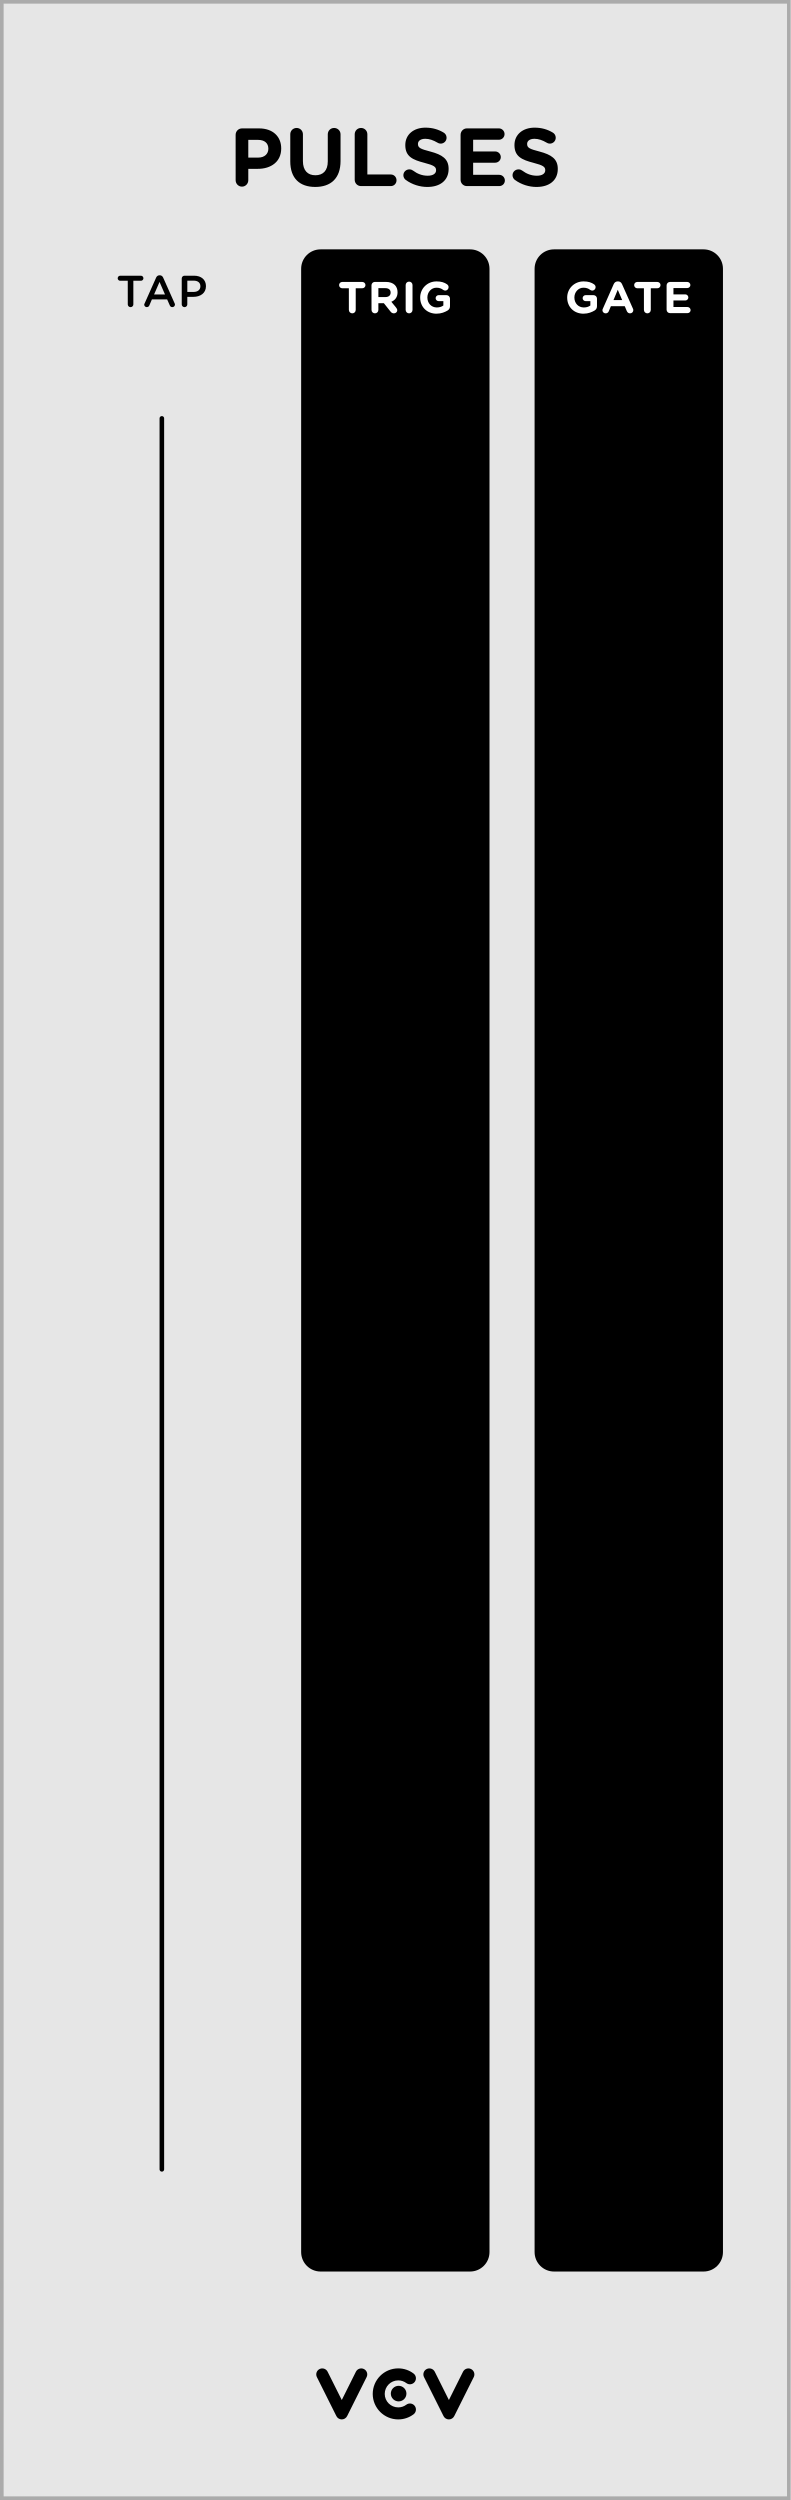
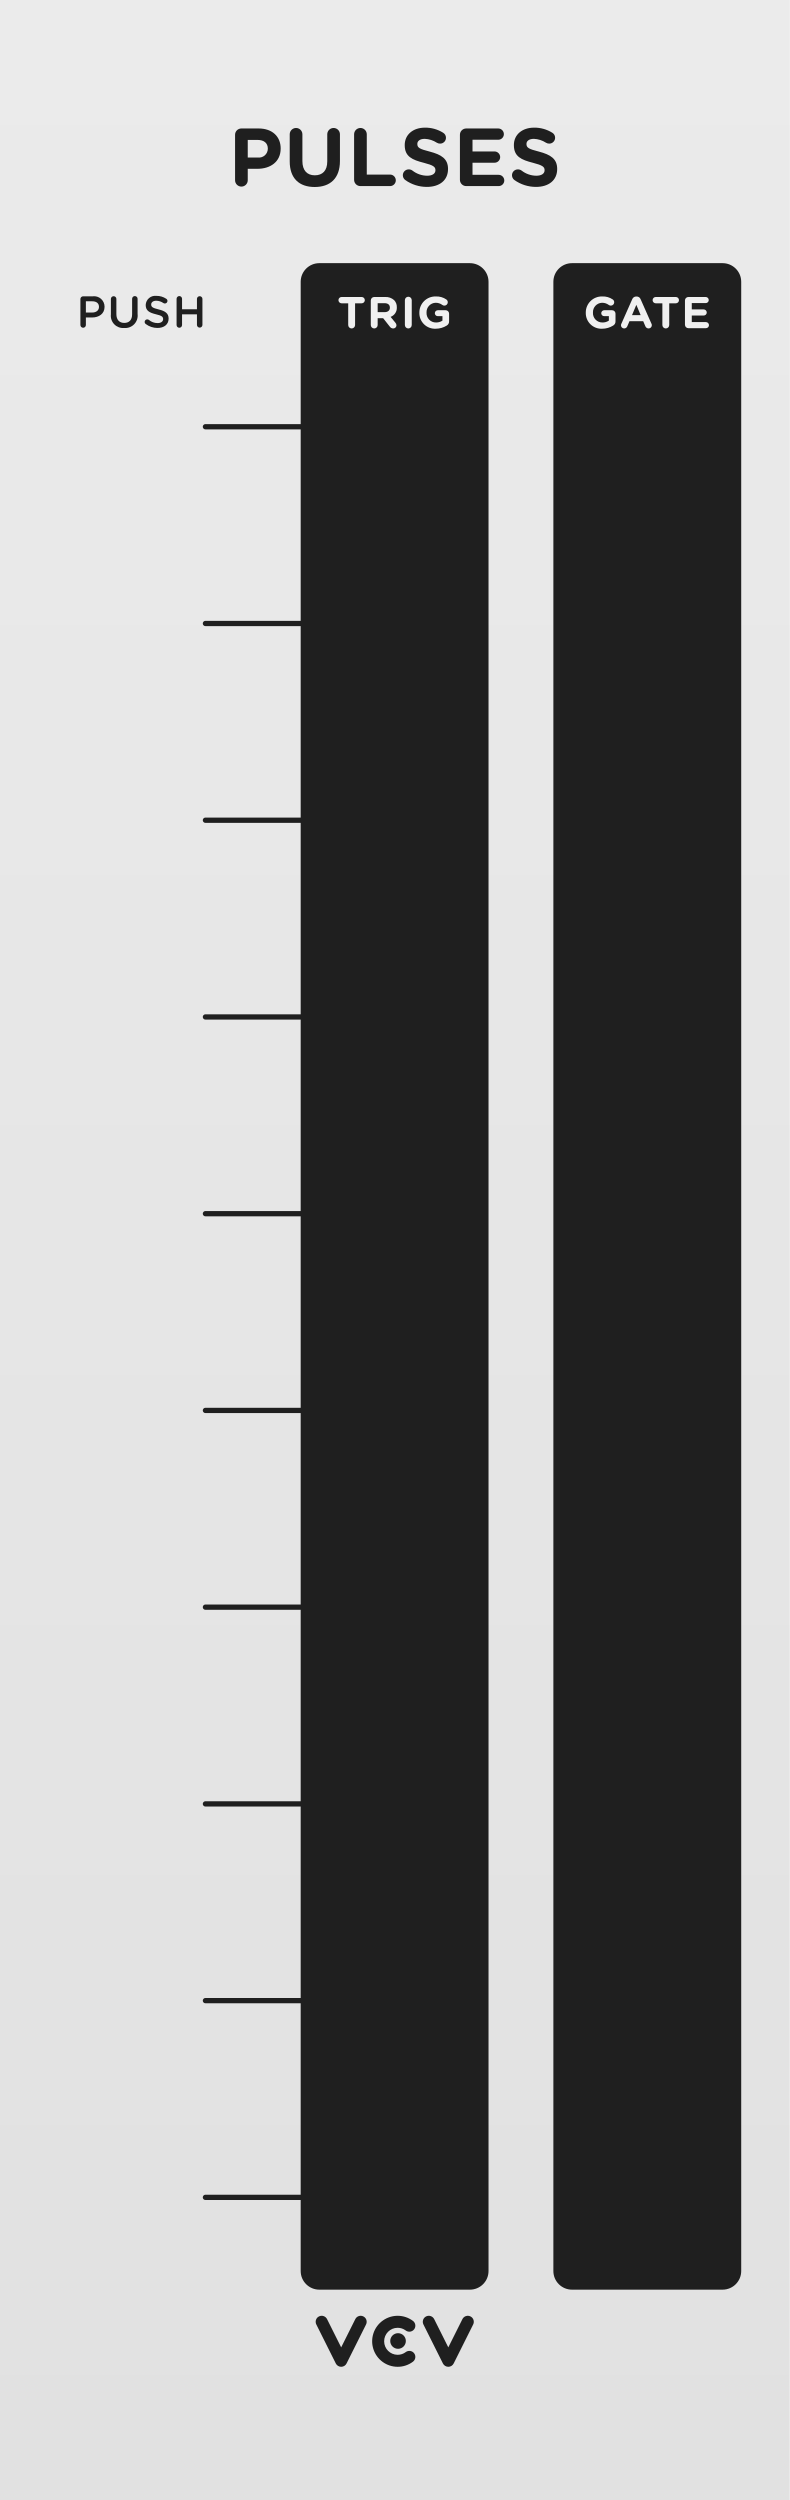
- <svg xmlns="http://www.w3.org/2000/svg" width="40.64mm" height="128.499mm" viewBox="0 0 40.64 128.499" version="1.1" id="svg4352">
-   <defs id="defs4346" />
-   <g id="layer1" transform="translate(0,-168.5)">
-     <path style="fill:#e6e6e6;fill-opacity:1;fill-rule:nonzero;stroke:none;stroke-width:0.353" d="M 0.094,168.594 H 40.546 V 296.907 H 0.094 Z m 0,0" id="path42631" />
-     <path style="fill:#ababab;fill-opacity:1;fill-rule:nonzero;stroke:none;stroke-width:0.353" d="M 40.64,168.5 H 0 V 296.999 H 40.64 Z M 40.452,296.813 H 0.186 V 168.687 h 40.266 z m 0,0" id="path42633" />
-     <path style="fill:none;stroke:#000000;stroke-width:0.235;stroke-linecap:round;stroke-linejoin:round;stroke-miterlimit:10;stroke-opacity:1" d="m 8.319,190.004 v 90" id="path43345" />
-     <path style="fill:#000000;fill-opacity:1;stroke:none;stroke-width:0.353" d="m 12.112,177.762 c 0,0.182 0.143,0.331 0.325,0.331 0.182,0 0.325,-0.149 0.325,-0.331 v -0.584 h 0.496 c 0.661,0 1.196,-0.358 1.196,-1.042 v -0.011 c 0,-0.606 -0.43,-1.025 -1.136,-1.025 h -0.882 c -0.182,0 -0.325,0.149 -0.325,0.331 z m 0.65,-1.163 v -0.909 h 0.502 c 0.325,0 0.529,0.16 0.529,0.452 v 0.006 c 0,0.254 -0.187,0.452 -0.518,0.452 z m 0,0" id="path53649" />
-     <path style="fill:#000000;fill-opacity:1;stroke:none;stroke-width:0.353" d="m 16.203,178.109 c 0.794,0 1.301,-0.435 1.301,-1.334 v -1.373 c 0,-0.182 -0.149,-0.325 -0.331,-0.325 -0.182,0 -0.325,0.143 -0.325,0.325 v 1.395 c 0,0.474 -0.243,0.711 -0.639,0.711 -0.397,0 -0.639,-0.248 -0.639,-0.728 v -1.378 c 0,-0.182 -0.143,-0.325 -0.325,-0.325 -0.182,0 -0.325,0.143 -0.325,0.325 v 1.395 c 0,0.871 0.485,1.312 1.284,1.312 z m 0,0" id="path53645" />
-     <path style="fill:#000000;fill-opacity:1;stroke:none;stroke-width:0.353" d="m 18.232,177.74 c 0,0.182 0.143,0.325 0.325,0.325 h 1.532 c 0.165,0 0.292,-0.132 0.292,-0.298 0,-0.165 -0.127,-0.298 -0.292,-0.298 h -1.207 v -2.067 c 0,-0.182 -0.143,-0.325 -0.325,-0.325 -0.182,0 -0.325,0.143 -0.325,0.325 z m 0,0" id="path53641" />
-     <path style="fill:#000000;fill-opacity:1;stroke:none;stroke-width:0.353" d="m 21.973,178.109 c 0.639,0 1.086,-0.331 1.086,-0.921 v -0.011 c 0,-0.513 -0.336,-0.728 -0.937,-0.887 -0.513,-0.132 -0.639,-0.193 -0.639,-0.386 v -0.011 c 0,-0.143 0.127,-0.259 0.38,-0.259 0.204,0 0.408,0.072 0.623,0.198 0.05,0.033 0.099,0.05 0.165,0.05 0.165,0 0.303,-0.132 0.303,-0.303 0,-0.127 -0.072,-0.215 -0.143,-0.259 -0.27,-0.165 -0.579,-0.259 -0.943,-0.259 -0.606,0 -1.036,0.353 -1.036,0.893 v 0.006 c 0,0.59 0.386,0.755 0.981,0.91 0.496,0.127 0.601,0.209 0.601,0.375 v 0.011 c 0,0.171 -0.165,0.276 -0.43,0.276 -0.287,0 -0.535,-0.099 -0.755,-0.265 -0.044,-0.033 -0.105,-0.061 -0.187,-0.061 -0.171,0 -0.309,0.132 -0.309,0.303 0,0.099 0.055,0.193 0.127,0.243 0.331,0.237 0.722,0.358 1.113,0.358 z m 0,0" id="path53637" />
-     <path style="fill:#000000;fill-opacity:1;stroke:none;stroke-width:0.353" d="m 23.999,178.065 h 1.659 c 0.165,0 0.292,-0.127 0.292,-0.287 0,-0.16 -0.127,-0.292 -0.292,-0.292 h -1.339 v -0.623 h 1.13 c 0.16,0 0.292,-0.127 0.292,-0.287 0,-0.165 -0.132,-0.292 -0.292,-0.292 h -1.13 v -0.601 h 1.323 c 0.16,0 0.292,-0.127 0.292,-0.292 0,-0.16 -0.132,-0.292 -0.292,-0.292 h -1.643 c -0.182,0 -0.325,0.149 -0.325,0.331 v 2.31 c 0,0.182 0.143,0.325 0.325,0.325 z m 0,0" id="path53629" />
-     <path style="fill:#000000;fill-opacity:1;stroke:none;stroke-width:0.353" d="m 27.584,178.109 c 0.639,0 1.086,-0.331 1.086,-0.921 v -0.011 c 0,-0.513 -0.336,-0.728 -0.937,-0.887 -0.513,-0.132 -0.639,-0.193 -0.639,-0.386 v -0.011 c 0,-0.143 0.127,-0.259 0.38,-0.259 0.204,0 0.408,0.072 0.623,0.198 0.05,0.033 0.099,0.05 0.165,0.05 0.165,0 0.303,-0.132 0.303,-0.303 0,-0.127 -0.072,-0.215 -0.143,-0.259 -0.27,-0.165 -0.579,-0.259 -0.943,-0.259 -0.606,0 -1.036,0.353 -1.036,0.893 v 0.006 c 0,0.59 0.386,0.755 0.981,0.91 0.496,0.127 0.601,0.209 0.601,0.375 v 0.011 c 0,0.171 -0.165,0.276 -0.43,0.276 -0.287,0 -0.535,-0.099 -0.755,-0.265 -0.044,-0.033 -0.105,-0.061 -0.187,-0.061 -0.171,0 -0.309,0.132 -0.309,0.303 0,0.099 0.055,0.193 0.127,0.243 0.331,0.237 0.722,0.358 1.113,0.358 z m 0,0" id="path53633" />
-     <path style="fill:#000000;fill-opacity:1;stroke:none;stroke-width:0.353" d="m 6.568,184.149 c 0,0.077 0.066,0.138 0.143,0.138 0.077,0 0.143,-0.061 0.143,-0.138 v -1.218 h 0.391 c 0.072,0 0.127,-0.061 0.127,-0.127 0,-0.072 -0.055,-0.132 -0.127,-0.132 h -1.069 c -0.072,0 -0.127,0.061 -0.127,0.132 0,0.066 0.055,0.127 0.127,0.127 h 0.391 z m 0,0" id="path53621" />
-     <path style="fill:#000000;fill-opacity:1;stroke:none;stroke-width:0.353" d="m 7.412,184.154 c 0,0.077 0.061,0.132 0.132,0.132 0.061,0 0.11,-0.033 0.132,-0.088 l 0.132,-0.309 h 0.783 l 0.132,0.298 c 0.022,0.061 0.066,0.099 0.138,0.099 0.072,0 0.132,-0.061 0.132,-0.132 0,-0.022 -0.006,-0.044 -0.017,-0.061 L 8.382,182.76 c -0.033,-0.066 -0.088,-0.11 -0.171,-0.11 h -0.011 c -0.083,0 -0.138,0.044 -0.171,0.11 l -0.595,1.334 c -0.011,0.022 -0.022,0.044 -0.022,0.061 z m 0.507,-0.518 0.281,-0.645 0.281,0.645 z m 0,0" id="path53625" />
-     <path style="fill:#000000;fill-opacity:1;stroke:none;stroke-width:0.353" d="m 9.341,184.149 c 0,0.077 0.066,0.138 0.143,0.138 0.077,0 0.143,-0.061 0.143,-0.138 v -0.391 h 0.314 c 0.353,0 0.645,-0.187 0.645,-0.546 v -0.006 c 0,-0.325 -0.237,-0.535 -0.612,-0.535 H 9.484 c -0.077,0 -0.143,0.061 -0.143,0.143 z m 0.287,-0.645 v -0.579 h 0.325 c 0.209,0 0.347,0.099 0.347,0.287 v 0.006 c 0,0.171 -0.132,0.287 -0.347,0.287 z m 0,0" id="path53617" />
-     <path style="fill:#000000;fill-opacity:1;fill-rule:nonzero;stroke:none;stroke-width:0.353" d="m 24.16,181.317 h -7.681 c -0.553,0 -1,0.446 -1,0.999 v 101.94 c 0,0.553 0.448,1 1,1 h 7.681 c 0.553,0 1,-0.448 1,-1 V 182.316 c 0,-0.553 -0.448,-0.999 -1,-0.999" id="path46223" />
-     <path style="fill:#ffffff;fill-opacity:1;stroke:none;stroke-width:0.353" d="m 17.932,184.43 c 0,0.099 0.077,0.176 0.176,0.176 0.099,0 0.176,-0.077 0.176,-0.176 v -1.113 h 0.336 c 0.094,0 0.165,-0.072 0.165,-0.165 0,-0.088 -0.072,-0.16 -0.165,-0.16 h -1.031 c -0.088,0 -0.16,0.072 -0.16,0.16 0,0.094 0.072,0.165 0.16,0.165 h 0.342 z m 0,0" id="path53609" />
-     <path style="fill:#ffffff;fill-opacity:1;stroke:none;stroke-width:0.353" d="m 19.096,184.43 c 0,0.099 0.077,0.176 0.176,0.176 0.099,0 0.176,-0.077 0.176,-0.176 v -0.347 h 0.281 l 0.347,0.435 c 0.039,0.05 0.094,0.088 0.171,0.088 0.088,0 0.171,-0.061 0.171,-0.16 0,-0.055 -0.028,-0.094 -0.061,-0.138 l -0.243,-0.298 c 0.193,-0.077 0.32,-0.237 0.32,-0.485 v -0.006 c 0,-0.154 -0.05,-0.276 -0.138,-0.369 -0.105,-0.105 -0.265,-0.16 -0.469,-0.16 h -0.557 c -0.099,0 -0.176,0.077 -0.176,0.176 z m 0.353,-0.661 v -0.458 h 0.353 c 0.171,0 0.276,0.077 0.276,0.226 v 0.006 c 0,0.138 -0.099,0.226 -0.27,0.226 z m 0,0" id="path53613" />
-     <path style="fill:#ffffff;fill-opacity:1;stroke:none;stroke-width:0.353" d="m 20.851,184.43 c 0,0.099 0.077,0.176 0.176,0.176 0.099,0 0.176,-0.077 0.176,-0.176 v -1.279 c 0,-0.099 -0.077,-0.176 -0.176,-0.176 -0.099,0 -0.176,0.077 -0.176,0.176 z m 0,0" id="path53605" />
-     <path style="fill:#ffffff;fill-opacity:1;stroke:none;stroke-width:0.353" d="m 22.44,184.623 c 0.243,0 0.43,-0.083 0.562,-0.16 0.083,-0.05 0.127,-0.121 0.127,-0.226 v -0.391 c 0,-0.099 -0.083,-0.176 -0.182,-0.176 H 22.545 c -0.083,0 -0.154,0.072 -0.154,0.154 0,0.088 0.072,0.154 0.154,0.154 h 0.243 v 0.226 c -0.094,0.066 -0.204,0.099 -0.336,0.099 -0.281,0 -0.485,-0.215 -0.485,-0.513 0,-0.276 0.204,-0.502 0.463,-0.502 0.149,0 0.254,0.039 0.347,0.11 0.028,0.017 0.061,0.039 0.11,0.039 0.094,0 0.171,-0.083 0.171,-0.176 0,-0.072 -0.039,-0.116 -0.072,-0.143 -0.143,-0.099 -0.303,-0.154 -0.546,-0.154 -0.485,0 -0.843,0.375 -0.843,0.827 v 0.006 c 0,0.474 0.342,0.827 0.843,0.827 z m 0,0" id="path53601" />
-     <path style="fill:#000000;fill-opacity:1;fill-rule:nonzero;stroke:none;stroke-width:0.353" d="m 20.89,291.53 c 0,0.222 -0.179,0.401 -0.401,0.401 -0.22,0 -0.401,-0.179 -0.401,-0.401 0,-0.22 0.181,-0.4 0.401,-0.4 0.222,0 0.401,0.179 0.401,0.4" id="path46239" />
-     <path style="fill:#000000;fill-opacity:1;fill-rule:nonzero;stroke:none;stroke-width:0.353" d="m 17.567,292.857 c -0.117,0 -0.225,-0.066 -0.277,-0.171 l -1.002,-2.005 c -0.076,-0.152 -0.014,-0.338 0.138,-0.413 0.153,-0.076 0.338,-0.014 0.413,0.138 l 0.728,1.454 0.726,-1.454 c 0.076,-0.152 0.262,-0.214 0.413,-0.138 0.153,0.076 0.214,0.262 0.138,0.413 l -1.002,2.005 c -0.052,0.105 -0.16,0.171 -0.276,0.171" id="path46241" />
-     <path style="fill:#000000;fill-opacity:1;fill-rule:nonzero;stroke:none;stroke-width:0.353" d="m 23.073,292.857 c -0.117,0 -0.223,-0.066 -0.276,-0.171 l -1.003,-2.005 c -0.076,-0.152 -0.014,-0.338 0.138,-0.413 0.153,-0.076 0.338,-0.014 0.415,0.138 l 0.726,1.454 0.726,-1.454 c 0.076,-0.152 0.262,-0.214 0.413,-0.138 0.153,0.076 0.215,0.262 0.139,0.413 l -1.003,2.005 c -0.052,0.105 -0.158,0.171 -0.276,0.171" id="path46243" />
-     <path style="fill:#000000;fill-opacity:1;fill-rule:nonzero;stroke:none;stroke-width:0.353" d="m 20.469,292.857 c -0.723,0 -1.311,-0.588 -1.311,-1.311 0,-0.723 0.587,-1.312 1.311,-1.312 0.287,0 0.558,0.091 0.787,0.263 0.136,0.102 0.163,0.295 0.061,0.431 -0.102,0.136 -0.295,0.164 -0.431,0.062 -0.121,-0.091 -0.265,-0.139 -0.416,-0.139 -0.383,0 -0.695,0.311 -0.695,0.695 0,0.382 0.311,0.693 0.695,0.693 0.152,0 0.295,-0.048 0.416,-0.139 0.136,-0.102 0.329,-0.074 0.431,0.062 0.102,0.136 0.076,0.329 -0.061,0.433 -0.229,0.171 -0.5,0.262 -0.787,0.262" id="path46245" />
-     <path style="fill:#000000;fill-opacity:1;fill-rule:nonzero;stroke:none;stroke-width:0.353" d="m 36.161,181.317 h -7.683 c -0.553,0 -1,0.446 -1,0.999 v 101.94 c 0,0.553 0.448,1 1,1 H 36.161 c 0.551,0 0.999,-0.448 0.999,-1 V 182.316 c 0,-0.553 -0.448,-0.999 -0.999,-0.999" id="path46247" />
-     <path style="fill:#ffffff;fill-opacity:1;stroke:none;stroke-width:0.353" d="m 29.996,184.623 c 0.243,0 0.43,-0.083 0.562,-0.16 0.083,-0.05 0.127,-0.121 0.127,-0.226 v -0.391 c 0,-0.099 -0.083,-0.176 -0.182,-0.176 h -0.402 c -0.083,0 -0.154,0.072 -0.154,0.154 0,0.088 0.072,0.154 0.154,0.154 h 0.243 v 0.226 c -0.094,0.066 -0.204,0.099 -0.336,0.099 -0.281,0 -0.485,-0.215 -0.485,-0.513 0,-0.276 0.204,-0.502 0.463,-0.502 0.149,0 0.254,0.039 0.347,0.11 0.028,0.017 0.061,0.039 0.11,0.039 0.094,0 0.171,-0.083 0.171,-0.176 0,-0.072 -0.039,-0.116 -0.072,-0.143 -0.143,-0.099 -0.303,-0.154 -0.546,-0.154 -0.485,0 -0.843,0.375 -0.843,0.827 v 0.006 c 0,0.474 0.342,0.827 0.843,0.827 z m 0,0" id="path53593" />
-     <path style="fill:#ffffff;fill-opacity:1;stroke:none;stroke-width:0.353" d="m 30.965,184.447 c 0,0.088 0.072,0.16 0.165,0.16 0.072,0 0.132,-0.039 0.16,-0.105 l 0.11,-0.265 h 0.711 l 0.105,0.248 c 0.033,0.077 0.088,0.121 0.171,0.121 0.094,0 0.165,-0.072 0.165,-0.165 0,-0.022 -0.006,-0.05 -0.017,-0.072 l -0.562,-1.262 c -0.039,-0.088 -0.105,-0.143 -0.204,-0.143 h -0.017 c -0.099,0 -0.171,0.055 -0.209,0.143 l -0.557,1.262 c -0.011,0.022 -0.022,0.05 -0.022,0.077 z m 0.568,-0.524 0.22,-0.529 0.226,0.529 z m 0,0" id="path53597" />
-     <path style="fill:#ffffff;fill-opacity:1;stroke:none;stroke-width:0.353" d="m 33.098,184.43 c 0,0.099 0.077,0.176 0.176,0.176 0.099,0 0.176,-0.077 0.176,-0.176 v -1.113 h 0.336 c 0.094,0 0.165,-0.072 0.165,-0.165 0,-0.088 -0.072,-0.16 -0.165,-0.16 h -1.031 c -0.088,0 -0.16,0.072 -0.16,0.16 0,0.094 0.072,0.165 0.16,0.165 h 0.342 z m 0,0" id="path53585" />
-     <path style="fill:#ffffff;fill-opacity:1;stroke:none;stroke-width:0.353" d="m 34.439,184.595 h 0.898 c 0.088,0 0.16,-0.066 0.16,-0.154 0,-0.088 -0.072,-0.16 -0.16,-0.16 h -0.722 v -0.336 h 0.612 c 0.083,0 0.154,-0.072 0.154,-0.154 0,-0.088 -0.072,-0.16 -0.154,-0.16 h -0.612 v -0.325 h 0.711 c 0.088,0 0.16,-0.072 0.16,-0.154 0,-0.088 -0.072,-0.16 -0.16,-0.16 h -0.887 c -0.099,0 -0.176,0.077 -0.176,0.176 v 1.251 c 0,0.099 0.077,0.176 0.176,0.176 z m 0,0" id="path53589" />
+ <svg xmlns="http://www.w3.org/2000/svg" width="120" height="380" viewBox="0 0 120 380" version="1.1" id="svg123">
+   <defs id="defs7">
+     <linearGradient id="bdce50d6-b89f-47d4-9373-d598feae793c" x1="60" x2="60" y2="380" gradientUnits="userSpaceOnUse">
+       <stop offset="0" stop-color="#ebebeb" id="stop2" />
+       <stop offset="1" stop-color="#e1e1e1" id="stop4" />
+     </linearGradient>
+   </defs>
+   <g id="ef7a5a91-e61a-4278-b2be-30a4bea66505" data-name="FND BG">
+     <rect width="120" height="380" fill="url(#bdce50d6-b89f-47d4-9373-d598feae793c)" id="rect9" />
  </g>
-   <g id="layer5" style="display:none">
-     <circle r="2" cy="21.505" cx="8.32" id="circle7554" style="display:inline;opacity:1;vector-effect:none;fill:#ff0000;fill-opacity:1;fill-rule:evenodd;stroke:none;stroke-width:1;stroke-linecap:butt;stroke-linejoin:miter;stroke-miterlimit:4;stroke-dasharray:none;stroke-dashoffset:0;stroke-opacity:1;paint-order:normal" />
-     <circle r="2" cy="21.504" cx="20.319" id="circle7490" style="display:inline;opacity:1;vector-effect:none;fill:#0000ff;fill-opacity:1;fill-rule:evenodd;stroke:none;stroke-width:1;stroke-linecap:butt;stroke-linejoin:miter;stroke-miterlimit:4;stroke-dasharray:none;stroke-dashoffset:0;stroke-opacity:1;paint-order:normal" />
-     <circle style="display:inline;opacity:1;vector-effect:none;fill:#0000ff;fill-opacity:1;fill-rule:evenodd;stroke:none;stroke-width:1;stroke-linecap:butt;stroke-linejoin:miter;stroke-miterlimit:4;stroke-dasharray:none;stroke-dashoffset:0;stroke-opacity:1;paint-order:normal" id="circle55212" cx="32.319" cy="21.504" r="2" />
-     <circle style="display:inline;opacity:1;vector-effect:none;fill:#ff0000;fill-opacity:1;fill-rule:evenodd;stroke:none;stroke-width:1;stroke-linecap:butt;stroke-linejoin:miter;stroke-miterlimit:4;stroke-dasharray:none;stroke-dashoffset:0;stroke-opacity:1;paint-order:normal" id="circle55214" cx="8.32" cy="31.504" r="2" />
-     <circle style="display:inline;opacity:1;vector-effect:none;fill:#0000ff;fill-opacity:1;fill-rule:evenodd;stroke:none;stroke-width:1;stroke-linecap:butt;stroke-linejoin:miter;stroke-miterlimit:4;stroke-dasharray:none;stroke-dashoffset:0;stroke-opacity:1;paint-order:normal" id="circle55216" cx="20.319" cy="31.504" r="2" />
-     <circle r="2" cy="31.504" cx="32.319" id="circle55218" style="display:inline;opacity:1;vector-effect:none;fill:#0000ff;fill-opacity:1;fill-rule:evenodd;stroke:none;stroke-width:1;stroke-linecap:butt;stroke-linejoin:miter;stroke-miterlimit:4;stroke-dasharray:none;stroke-dashoffset:0;stroke-opacity:1;paint-order:normal" />
-     <circle r="2" cy="41.505" cx="8.319" id="circle55220" style="display:inline;opacity:1;vector-effect:none;fill:#ff0000;fill-opacity:1;fill-rule:evenodd;stroke:none;stroke-width:1;stroke-linecap:butt;stroke-linejoin:miter;stroke-miterlimit:4;stroke-dasharray:none;stroke-dashoffset:0;stroke-opacity:1;paint-order:normal" />
-     <circle r="2" cy="41.505" cx="20.319" id="circle55222" style="display:inline;opacity:1;vector-effect:none;fill:#0000ff;fill-opacity:1;fill-rule:evenodd;stroke:none;stroke-width:1;stroke-linecap:butt;stroke-linejoin:miter;stroke-miterlimit:4;stroke-dasharray:none;stroke-dashoffset:0;stroke-opacity:1;paint-order:normal" />
-     <circle style="display:inline;opacity:1;vector-effect:none;fill:#0000ff;fill-opacity:1;fill-rule:evenodd;stroke:none;stroke-width:1;stroke-linecap:butt;stroke-linejoin:miter;stroke-miterlimit:4;stroke-dasharray:none;stroke-dashoffset:0;stroke-opacity:1;paint-order:normal" id="circle55224" cx="32.319" cy="41.505" r="2" />
-     <circle style="display:inline;opacity:1;vector-effect:none;fill:#ff0000;fill-opacity:1;fill-rule:evenodd;stroke:none;stroke-width:1;stroke-linecap:butt;stroke-linejoin:miter;stroke-miterlimit:4;stroke-dasharray:none;stroke-dashoffset:0;stroke-opacity:1;paint-order:normal" id="circle55226" cx="8.32" cy="51.505" r="2" />
-     <circle style="display:inline;opacity:1;vector-effect:none;fill:#0000ff;fill-opacity:1;fill-rule:evenodd;stroke:none;stroke-width:1;stroke-linecap:butt;stroke-linejoin:miter;stroke-miterlimit:4;stroke-dasharray:none;stroke-dashoffset:0;stroke-opacity:1;paint-order:normal" id="circle55228" cx="20.319" cy="51.504" r="2" />
-     <circle r="2" cy="51.504" cx="32.319" id="circle55230" style="display:inline;opacity:1;vector-effect:none;fill:#0000ff;fill-opacity:1;fill-rule:evenodd;stroke:none;stroke-width:1;stroke-linecap:butt;stroke-linejoin:miter;stroke-miterlimit:4;stroke-dasharray:none;stroke-dashoffset:0;stroke-opacity:1;paint-order:normal" />
-     <circle r="2" cy="61.505" cx="8.32" id="circle55232" style="display:inline;opacity:1;vector-effect:none;fill:#ff0000;fill-opacity:1;fill-rule:evenodd;stroke:none;stroke-width:1;stroke-linecap:butt;stroke-linejoin:miter;stroke-miterlimit:4;stroke-dasharray:none;stroke-dashoffset:0;stroke-opacity:1;paint-order:normal" />
-     <circle r="2" cy="61.504" cx="20.319" id="circle55234" style="display:inline;opacity:1;vector-effect:none;fill:#0000ff;fill-opacity:1;fill-rule:evenodd;stroke:none;stroke-width:1;stroke-linecap:butt;stroke-linejoin:miter;stroke-miterlimit:4;stroke-dasharray:none;stroke-dashoffset:0;stroke-opacity:1;paint-order:normal" />
-     <circle style="display:inline;opacity:1;vector-effect:none;fill:#0000ff;fill-opacity:1;fill-rule:evenodd;stroke:none;stroke-width:1;stroke-linecap:butt;stroke-linejoin:miter;stroke-miterlimit:4;stroke-dasharray:none;stroke-dashoffset:0;stroke-opacity:1;paint-order:normal" id="circle55236" cx="32.319" cy="61.504" r="2" />
-     <circle style="display:inline;opacity:1;vector-effect:none;fill:#ff0000;fill-opacity:1;fill-rule:evenodd;stroke:none;stroke-width:1;stroke-linecap:butt;stroke-linejoin:miter;stroke-miterlimit:4;stroke-dasharray:none;stroke-dashoffset:0;stroke-opacity:1;paint-order:normal" id="circle55238" cx="8.32" cy="71.505" r="2" />
-     <circle style="display:inline;opacity:1;vector-effect:none;fill:#0000ff;fill-opacity:1;fill-rule:evenodd;stroke:none;stroke-width:1;stroke-linecap:butt;stroke-linejoin:miter;stroke-miterlimit:4;stroke-dasharray:none;stroke-dashoffset:0;stroke-opacity:1;paint-order:normal" id="circle55240" cx="20.319" cy="71.504" r="2" />
-     <circle r="2" cy="71.504" cx="32.319" id="circle55242" style="display:inline;opacity:1;vector-effect:none;fill:#0000ff;fill-opacity:1;fill-rule:evenodd;stroke:none;stroke-width:1;stroke-linecap:butt;stroke-linejoin:miter;stroke-miterlimit:4;stroke-dasharray:none;stroke-dashoffset:0;stroke-opacity:1;paint-order:normal" />
-     <circle r="2" cy="81.505" cx="8.319" id="circle55244" style="display:inline;opacity:1;vector-effect:none;fill:#ff0000;fill-opacity:1;fill-rule:evenodd;stroke:none;stroke-width:1;stroke-linecap:butt;stroke-linejoin:miter;stroke-miterlimit:4;stroke-dasharray:none;stroke-dashoffset:0;stroke-opacity:1;paint-order:normal" />
-     <circle r="2" cy="81.505" cx="20.319" id="circle55246" style="display:inline;opacity:1;vector-effect:none;fill:#0000ff;fill-opacity:1;fill-rule:evenodd;stroke:none;stroke-width:1;stroke-linecap:butt;stroke-linejoin:miter;stroke-miterlimit:4;stroke-dasharray:none;stroke-dashoffset:0;stroke-opacity:1;paint-order:normal" />
-     <circle style="display:inline;opacity:1;vector-effect:none;fill:#0000ff;fill-opacity:1;fill-rule:evenodd;stroke:none;stroke-width:1;stroke-linecap:butt;stroke-linejoin:miter;stroke-miterlimit:4;stroke-dasharray:none;stroke-dashoffset:0;stroke-opacity:1;paint-order:normal" id="circle55248" cx="32.319" cy="81.505" r="2" />
-     <circle style="display:inline;opacity:1;vector-effect:none;fill:#ff0000;fill-opacity:1;fill-rule:evenodd;stroke:none;stroke-width:1;stroke-linecap:butt;stroke-linejoin:miter;stroke-miterlimit:4;stroke-dasharray:none;stroke-dashoffset:0;stroke-opacity:1;paint-order:normal" id="circle55250" cx="8.32" cy="91.504" r="2" />
-     <circle style="display:inline;opacity:1;vector-effect:none;fill:#0000ff;fill-opacity:1;fill-rule:evenodd;stroke:none;stroke-width:1;stroke-linecap:butt;stroke-linejoin:miter;stroke-miterlimit:4;stroke-dasharray:none;stroke-dashoffset:0;stroke-opacity:1;paint-order:normal" id="circle55252" cx="20.319" cy="91.504" r="2" />
-     <circle r="2" cy="91.504" cx="32.319" id="circle55254" style="display:inline;opacity:1;vector-effect:none;fill:#0000ff;fill-opacity:1;fill-rule:evenodd;stroke:none;stroke-width:1;stroke-linecap:butt;stroke-linejoin:miter;stroke-miterlimit:4;stroke-dasharray:none;stroke-dashoffset:0;stroke-opacity:1;paint-order:normal" />
-     <circle r="2" cy="101.505" cx="8.32" id="circle55256" style="display:inline;opacity:1;vector-effect:none;fill:#ff0000;fill-opacity:1;fill-rule:evenodd;stroke:none;stroke-width:1;stroke-linecap:butt;stroke-linejoin:miter;stroke-miterlimit:4;stroke-dasharray:none;stroke-dashoffset:0;stroke-opacity:1;paint-order:normal" />
-     <circle r="2" cy="101.504" cx="20.319" id="circle55258" style="display:inline;opacity:1;vector-effect:none;fill:#0000ff;fill-opacity:1;fill-rule:evenodd;stroke:none;stroke-width:1;stroke-linecap:butt;stroke-linejoin:miter;stroke-miterlimit:4;stroke-dasharray:none;stroke-dashoffset:0;stroke-opacity:1;paint-order:normal" />
-     <circle style="display:inline;opacity:1;vector-effect:none;fill:#0000ff;fill-opacity:1;fill-rule:evenodd;stroke:none;stroke-width:1;stroke-linecap:butt;stroke-linejoin:miter;stroke-miterlimit:4;stroke-dasharray:none;stroke-dashoffset:0;stroke-opacity:1;paint-order:normal" id="circle55260" cx="32.319" cy="101.504" r="2" />
-     <circle style="display:inline;opacity:1;vector-effect:none;fill:#ff0000;fill-opacity:1;fill-rule:evenodd;stroke:none;stroke-width:1;stroke-linecap:butt;stroke-linejoin:miter;stroke-miterlimit:4;stroke-dasharray:none;stroke-dashoffset:0;stroke-opacity:1;paint-order:normal" id="circle55262" cx="8.319" cy="111.505" r="2" />
-     <circle style="display:inline;opacity:1;vector-effect:none;fill:#0000ff;fill-opacity:1;fill-rule:evenodd;stroke:none;stroke-width:1;stroke-linecap:butt;stroke-linejoin:miter;stroke-miterlimit:4;stroke-dasharray:none;stroke-dashoffset:0;stroke-opacity:1;paint-order:normal" id="circle55264" cx="20.319" cy="111.504" r="2" />
-     <circle r="2" cy="111.504" cx="32.319" id="circle55266" style="display:inline;opacity:1;vector-effect:none;fill:#0000ff;fill-opacity:1;fill-rule:evenodd;stroke:none;stroke-width:1;stroke-linecap:butt;stroke-linejoin:miter;stroke-miterlimit:4;stroke-dasharray:none;stroke-dashoffset:0;stroke-opacity:1;paint-order:normal" />
+   <g id="f4ac4ff2-c523-4270-9be7-13af6e9b89ce" data-name="FND GRAPH">
+     <g id="g20">
+       <circle cx="60.502" cy="355.831" r="1.186" fill="#1f1f1f" id="circle12" />
+       <path d="M51.859,359.753a.912.912,0,0,1-.816-.504l-2.964-5.929a.912.912,0,0,1,1.632-.816l2.148,4.297,2.148-4.297a.912.912,0,0,1,1.632.816l-2.964,5.929A.912.912,0,0,1,51.859,359.753Z" fill="#1f1f1f" id="path14" />
+       <path d="M68.141,359.753a.912.912,0,0,1-.816-.504l-2.964-5.929a.912.912,0,0,1,1.632-.816l2.148,4.297,2.148-4.297a.912.912,0,0,1,1.632.816l-2.964,5.929A.912.912,0,0,1,68.141,359.753Z" fill="#1f1f1f" id="path16" />
+       <path d="M60.442,359.753a3.876,3.876,0,1,1,2.327-6.977.912.912,0,1,1-1.096,1.459,2.034,2.034,0,0,0-1.231-.41,2.052,2.052,0,1,0,0,4.104,2.034,2.034,0,0,0,1.231-.41.912.912,0,1,1,1.096,1.459A3.845,3.845,0,0,1,60.442,359.753Z" fill="#1f1f1f" id="path18" />
+     </g>
+     <rect x="84.112" y="40" width="28.552" height="308.029" rx="2.835" fill="#1f1f1f" id="rect22" />
+     <rect x="45.704" y="40" width="28.552" height="308.029" rx="2.835" fill="#1f1f1f" id="rect24" />
+     <line x1="31.225" y1="64.865" x2="59.935" y2="64.865" fill="none" stroke="#1f1f1f" stroke-linecap="round" stroke-linejoin="round" stroke-width="0.8" id="line26" />
+     <line x1="31.225" y1="334" x2="59.935" y2="334" fill="none" stroke="#1f1f1f" stroke-linecap="round" stroke-linejoin="round" stroke-width="0.8" id="line28" />
+     <line x1="31.225" y1="304.096" x2="59.935" y2="304.096" fill="none" stroke="#1f1f1f" stroke-linecap="round" stroke-linejoin="round" stroke-width="0.8" id="line30" />
+     <line x1="31.225" y1="274.192" x2="59.935" y2="274.192" fill="none" stroke="#1f1f1f" stroke-linecap="round" stroke-linejoin="round" stroke-width="0.8" id="line32" />
+     <line x1="31.225" y1="244.288" x2="59.935" y2="244.288" fill="none" stroke="#1f1f1f" stroke-linecap="round" stroke-linejoin="round" stroke-width="0.8" id="line34" />
+     <line x1="31.225" y1="214.384" x2="59.935" y2="214.384" fill="none" stroke="#1f1f1f" stroke-linecap="round" stroke-linejoin="round" stroke-width="0.8" id="line36" />
+     <line x1="31.225" y1="184.48" x2="59.935" y2="184.48" fill="none" stroke="#1f1f1f" stroke-linecap="round" stroke-linejoin="round" stroke-width="0.8" id="line38" />
+     <line x1="31.225" y1="154.577" x2="59.935" y2="154.577" fill="none" stroke="#1f1f1f" stroke-linecap="round" stroke-linejoin="round" stroke-width="0.8" id="line40" />
+     <line x1="31.225" y1="124.673" x2="59.935" y2="124.673" fill="none" stroke="#1f1f1f" stroke-linecap="round" stroke-linejoin="round" stroke-width="0.8" id="line42" />
+     <line x1="31.225" y1="94.769" x2="59.935" y2="94.769" fill="none" stroke="#1f1f1f" stroke-linecap="round" stroke-linejoin="round" stroke-width="0.8" id="line44" />
+   </g>
+   <g id="f45f0899-80e9-413d-b7bb-637a8fd451bd" data-name="FND TXT">
+     <g id="g59">
+       <path d="M35.73,20.491a.956.956,0,0,1,.964-.963h2.614c2.09,0,3.354,1.238,3.354,3.028v.025c0,2.027-1.576,3.078-3.541,3.078H37.658v1.739a.964.964,0,0,1-1.928,0Zm3.453,3.454a1.357,1.357,0,0,0,1.527-1.326v-.025c0-.863-.602-1.326-1.564-1.326H37.658v2.677Z" fill="#1f1f1f" id="path47" />
+       <path d="M44.037,24.533V20.416a.963.963,0,1,1,1.927,0v4.066c0,1.426.713,2.165,1.89,2.165,1.176,0,1.889-.713,1.889-2.102V20.416a.964.964,0,0,1,1.928,0v4.054c0,2.652-1.489,3.954-3.842,3.954S44.037,27.11,44.037,24.533Z" fill="#1f1f1f" id="path49" />
+       <path d="M53.823,20.416a.963.963,0,1,1,1.927,0v6.119h3.566a.876.876,0,0,1,0,1.751h-4.529a.956.956,0,0,1-.964-.963Z" fill="#1f1f1f" id="path51" />
+       <path d="M61.594,27.361a.9.9,0,0,1-.363-.726.887.887,0,0,1,.9-.888.926.926,0,0,1,.551.175,3.695,3.695,0,0,0,2.24.788c.787,0,1.264-.312,1.264-.826v-.025c0-.488-.301-.738-1.765-1.114-1.765-.451-2.903-.938-2.903-2.677V22.043c0-1.589,1.277-2.64,3.066-2.64a5.085,5.085,0,0,1,2.777.776.877.877,0,0,1,.426.763.887.887,0,0,1-.901.888.918.918,0,0,1-.487-.138,3.651,3.651,0,0,0-1.84-.588c-.738,0-1.126.338-1.126.764v.024c0,.576.375.764,1.89,1.151,1.776.463,2.777,1.101,2.777,2.628v.024c0,1.739-1.326,2.715-3.216,2.715A5.65,5.65,0,0,1,61.594,27.361Z" fill="#1f1f1f" id="path53" />
+       <path d="M69.908,27.323v-6.832a.956.956,0,0,1,.963-.963h4.855a.865.865,0,0,1,.863.863.855.855,0,0,1-.863.851H71.822V23.019h3.341a.865.865,0,0,1,.863.863.854.854,0,0,1-.863.851H71.822v1.839h3.967a.866.866,0,0,1,.863.863.855.855,0,0,1-.863.851h-4.918A.956.956,0,0,1,69.908,27.323Z" fill="#1f1f1f" id="path55" />
+       <path d="M78.185,27.361a.899.899,0,0,1-.362-.726.887.887,0,0,1,.9-.888.926.926,0,0,1,.551.175A3.692,3.692,0,0,0,81.513,26.71c.788,0,1.264-.312,1.264-.826v-.025c0-.488-.3-.738-1.765-1.114-1.764-.451-2.902-.938-2.902-2.677V22.043c0-1.589,1.276-2.64,3.065-2.64a5.089,5.089,0,0,1,2.778.776.892.892,0,0,1-.477,1.651.918.918,0,0,1-.487-.138,3.648,3.648,0,0,0-1.839-.588c-.738,0-1.127.338-1.127.764v.024c0,.576.375.764,1.89,1.151,1.776.463,2.778,1.101,2.778,2.628v.024c0,1.739-1.327,2.715-3.217,2.715A5.652,5.652,0,0,1,78.185,27.361Z" fill="#1f1f1f" id="path57" />
+     </g>
+     <g id="g69">
+       <path d="M12.221,45.459a.413.413,0,0,1,.42-.42h1.449a1.592,1.592,0,0,1,1.803,1.585v.014c0,1.063-.854,1.619-1.897,1.619h-.942v1.145a.416.416,0,0,1-.832,0Zm1.801,2.046c.631,0,1.023-.353,1.023-.847v-.014c0-.556-.399-.847-1.023-.847h-.969v1.707Z" fill="#1f1f1f" id="path61" />
+       <path d="M16.856,47.769V45.418a.417.417,0,0,1,.833,0v2.317c0,.881.454,1.348,1.199,1.348.738,0,1.193-.44,1.193-1.314V45.418a.416.416,0,0,1,.832,0v2.311A1.893,1.893,0,0,1,18.875,49.855,1.869,1.869,0,0,1,16.856,47.769Z" fill="#1f1f1f" id="path63" />
+       <path d="M22.153,49.253a.388.388,0,0,1,.23-.705.381.381,0,0,1,.243.075,2.059,2.059,0,0,0,1.328.487c.516,0,.84-.244.84-.596V48.501c0-.339-.189-.522-1.07-.725-1.009-.244-1.578-.542-1.578-1.416v-.013a1.45,1.45,0,0,1,1.619-1.375,2.612,2.612,0,0,1,1.504.44.376.376,0,0,1,.184.332.388.388,0,0,1-.394.387.4.4,0,0,1-.217-.062,1.975,1.975,0,0,0-1.091-.359c-.488,0-.771.25-.771.562v.013c0,.366.217.529,1.131.746,1.002.244,1.518.603,1.518,1.389v.014c0,.887-.697,1.416-1.693,1.416A2.954,2.954,0,0,1,22.153,49.253Z" fill="#1f1f1f" id="path65" />
+       <path d="M26.84,45.418a.416.416,0,0,1,.832,0v1.592h2.264V45.418a.417.417,0,0,1,.833,0v3.984a.417.417,0,0,1-.833,0V47.783H27.672v1.619a.416.416,0,0,1-.832,0Z" fill="#1f1f1f" id="path67" />
+     </g>
+     <g id="g79">
+       <path d="M89.038,47.527v-.014a2.434,2.434,0,0,1,2.486-2.452,2.631,2.631,0,0,1,1.62.46.522.522,0,0,1,.217.42.515.515,0,0,1-.516.515.509.509,0,0,1-.318-.108,1.664,1.664,0,0,0-1.037-.325A1.425,1.425,0,0,0,90.129,47.5v.014a1.421,1.421,0,0,0,1.437,1.504,1.666,1.666,0,0,0,.982-.284v-.678h-.704a.448.448,0,0,1-.455-.447.454.454,0,0,1,.455-.454h1.191a.517.517,0,0,1,.521.521v1.152a.706.706,0,0,1-.365.664,3.157,3.157,0,0,1-1.66.474A2.374,2.374,0,0,1,89.038,47.527Z" fill="#f0f0f0" id="path71" />
+       <path d="M94.446,49.214l1.653-3.733a.644.644,0,0,1,.609-.413h.062a.635.635,0,0,1,.603.413l1.653,3.733a.503.503,0,0,1,.054.21.494.494,0,0,1-.494.501.533.533,0,0,1-.502-.359l-.318-.745H95.68l-.332.779a.512.512,0,0,1-.48.325.48.48,0,0,1-.481-.488A.548.548,0,0,1,94.446,49.214Zm2.934-1.314L96.723,46.335l-.657,1.565Z" fill="#f0f0f0" id="path73" />
+       <path d="M100.679,46.104H99.676a.481.481,0,0,1,0-.962h3.049a.481.481,0,1,1,0,.962h-1.002V49.404a.522.522,0,0,1-1.044,0Z" fill="#f0f0f0" id="path75" />
+       <path d="M104.114,49.363V45.664a.518.518,0,0,1,.522-.521h2.628a.468.468,0,0,1,.468.468.463.463,0,0,1-.468.46h-2.114v.962H106.96a.469.469,0,0,1,.468.467.463.463,0,0,1-.468.461h-1.81V48.957h2.148a.468.468,0,0,1,.467.467.462.462,0,0,1-.467.46h-2.662A.518.518,0,0,1,104.114,49.363Z" fill="#f0f0f0" id="path77" />
+     </g>
+     <g id="g89">
+       <path d="M52.927,46.104H51.924a.481.481,0,0,1,0-.962h3.049a.481.481,0,1,1,0,.962h-1.002V49.404a.522.522,0,0,1-1.044,0Z" fill="#f0f0f0" id="path81" />
+       <path d="M56.362,45.664a.518.518,0,0,1,.522-.521h1.645a1.889,1.889,0,0,1,1.382.481,1.488,1.488,0,0,1,.407,1.084v.014a1.448,1.448,0,0,1-.948,1.443l.725.881a.609.609,0,0,1,.169.399.485.485,0,0,1-.494.481.623.623,0,0,1-.515-.271l-1.017-1.288h-.833V49.404a.522.522,0,0,1-1.044,0Zm2.101,1.782c.508,0,.799-.271.799-.671v-.014c0-.447-.311-.678-.819-.678H57.406v1.362Z" fill="#f0f0f0" id="path83" />
+       <path d="M61.542,45.624a.521.521,0,1,1,1.043,0V49.404a.521.521,0,0,1-1.043,0Z" fill="#f0f0f0" id="path85" />
+       <path d="M63.742,47.527v-.014a2.434,2.434,0,0,1,2.486-2.452,2.624,2.624,0,0,1,1.619.46.522.522,0,0,1,.217.42.515.515,0,0,1-.515.515.509.509,0,0,1-.318-.108,1.659,1.659,0,0,0-1.036-.325A1.424,1.424,0,0,0,64.833,47.5v.014a1.421,1.421,0,0,0,1.437,1.504,1.668,1.668,0,0,0,.982-.284v-.678h-.705a.448.448,0,0,1-.453-.447.454.454,0,0,1,.453-.454h1.193a.517.517,0,0,1,.521.521v1.152a.706.706,0,0,1-.366.664,3.152,3.152,0,0,1-1.66.474A2.374,2.374,0,0,1,63.742,47.527Z" fill="#f0f0f0" id="path87" />
+     </g>
+   </g>
+   <g id="aadfc017-bc7c-4b4c-8e39-d82801fa3806" data-name="components" style="display:none">
+     <circle id="a4f03375-b3d9-482f-a1be-c74369bf81c6" data-name="Gate01#PJ301MPort" cx="98.388" cy="64.865" r="5" style="fill:#0000ff" />
+     <circle id="add59a36-e480-4f1a-a56c-0170fa5bf559" data-name="Gat10#PJ301MPort" cx="98.388" cy="334" r="5" style="fill:#0000ff" />
+     <circle id="f618cd01-288f-42bb-b945-650e6eaf0bd4" data-name="Gate09#PJ301MPort" cx="98.388" cy="304.096" r="5" style="fill:#0000ff" />
+     <circle id="ae1d2b54-59a2-45b4-969d-61bdb22984c1" data-name="Gate08#PJ301MPort" cx="98.388" cy="274.192" r="5" style="fill:#0000ff" />
+     <circle id="f9463877-f193-466c-aa96-48c2425070de" data-name="Gate07#PJ301MPort" cx="98.388" cy="244.288" r="5" style="fill:#0000ff" />
+     <circle id="fbcd65ad-bf9c-4c22-ac16-1c653b29e0a8" data-name="Gate06#PJ301MPort" cx="98.388" cy="214.384" r="5" style="fill:#0000ff" />
+     <circle id="fc8ccb70-cf44-4573-a68e-92e002384bf7" data-name="Gate05#PJ301MPort" cx="98.388" cy="184.48" r="5" style="fill:#0000ff" />
+     <circle id="a899ca9b-b178-4013-89b9-cabd17230738" data-name="Gate04#PJ301MPort" cx="98.388" cy="154.577" r="5" style="fill:#0000ff" />
+     <circle id="abe58288-b73e-4fe5-a840-b2106b136fc8" data-name="Gate03#PJ301MPort" cx="98.388" cy="124.673" r="5" style="fill:#0000ff" />
+     <circle id="f7cd9a37-5437-42fc-8c23-4e453c7f594a" data-name="Gate02#PJ301MPort" cx="98.388" cy="94.769" r="5" style="fill:#0000ff" />
+     <circle id="a261c396-d364-4fd5-85e7-565c5877293d" data-name="Trig01#PJ301MPort" cx="59.98" cy="64.865" r="5" style="fill:#0000ff" />
+     <circle id="a4d88dc8-2f62-40b5-a073-98d3f0ff178c" data-name="Trig10#PJ301MPort" cx="59.98" cy="334" r="5" style="fill:#0000ff" />
+     <circle id="b0f2ecc1-c21e-437e-bef0-81f9784eef17" data-name="Trig09#PJ301MPort" cx="59.98" cy="304.096" r="5" style="fill:#0000ff" />
+     <circle id="f2cdba4f-df5a-413d-8254-2c083a05672e" data-name="Trig08#PJ301MPort" cx="59.98" cy="274.192" r="5" style="fill:#0000ff" />
+     <circle id="b0e4543a-283a-4ee5-aa0a-cfbcdb2c2560" data-name="Trig07#PJ301MPort" cx="59.98" cy="244.288" r="5" style="fill:#0000ff" />
+     <circle id="fa68b598-996b-45c4-84df-70483005b46f" data-name="Trig06#PJ301MPort" cx="59.98" cy="214.384" r="5" style="fill:#0000ff" />
+     <circle id="e6647dc9-59ee-4223-be7b-b16bfb18d3df" data-name="Trig05#PJ301MPort" cx="59.98" cy="184.48" r="5" style="fill:#0000ff" />
+     <circle id="f5e642f3-17c9-4067-b8c0-ed867ca02616" data-name="Trig04#PJ301MPort" cx="59.98" cy="154.577" r="5" style="fill:#0000ff" />
+     <circle id="befa4269-2d7c-4a02-909d-40c31224ad8a" data-name="Trig03#PJ301MPort" cx="59.98" cy="124.673" r="5" style="fill:#0000ff" />
+     <circle id="a04ec808-cc20-416c-8cc3-376ac8200d76" data-name="Trig02#PJ301MPort" cx="59.98" cy="94.769" r="5" style="fill:#0000ff" />
+     <circle id="b4ac42b7-d402-46ad-9d0b-38dfcae73ede" data-name="Push01#LEDLightBezel" cx="21.497" cy="64.865" r="5" style="fill:#ff0000" />
+     <circle id="e2132cfd-7ee5-4cce-acec-e9d7e093bf94" data-name="Push10#LEDLightBezel" cx="21.497" cy="334" r="5" style="fill:#ff0000" />
+     <circle id="e71e7e83-2df5-4438-b683-948dac9fbfd7" data-name="Push09#LEDLightBezel" cx="21.497" cy="304.096" r="5" style="fill:#ff0000" />
+     <circle id="af359eeb-9349-4bfd-9915-2ea90a4e6c28" data-name="Push08#LEDLightBezel" cx="21.497" cy="274.192" r="5" style="fill:#ff0000" />
+     <circle id="b2464ca6-efc3-4832-9d97-d1b74ea57aa1" data-name="Push07#LEDLightBezel" cx="21.497" cy="244.288" r="5" style="fill:#ff0000" />
+     <circle id="a2a25d30-8f54-4f17-af0f-7bc666d07bff" data-name="Push06#LEDLightBezel" cx="21.497" cy="214.384" r="5" style="fill:#ff0000" />
+     <circle id="b24c0b06-139b-4b63-b8d4-4c434c0db5e2" data-name="Push05#LEDLightBezel" cx="21.497" cy="184.48" r="5" style="fill:#ff0000" />
+     <circle id="ac4ed106-9c6e-4900-9cf7-2c819bb878d2" data-name="Push04#LEDLightBezel" cx="21.497" cy="154.577" r="5" style="fill:#ff0000" />
+     <circle id="b4b25169-4ca1-46c7-a819-61c163cc9ae7" data-name="Push03#LEDLightBezel" cx="21.497" cy="124.673" r="5" style="fill:#ff0000" />
+     <circle id="f6209eb2-3b38-4460-8884-e2669fba9ce9" data-name="Push02#LEDLightBezel" cx="21.497" cy="94.769" r="5" style="fill:#ff0000" />
  </g>
</svg>
